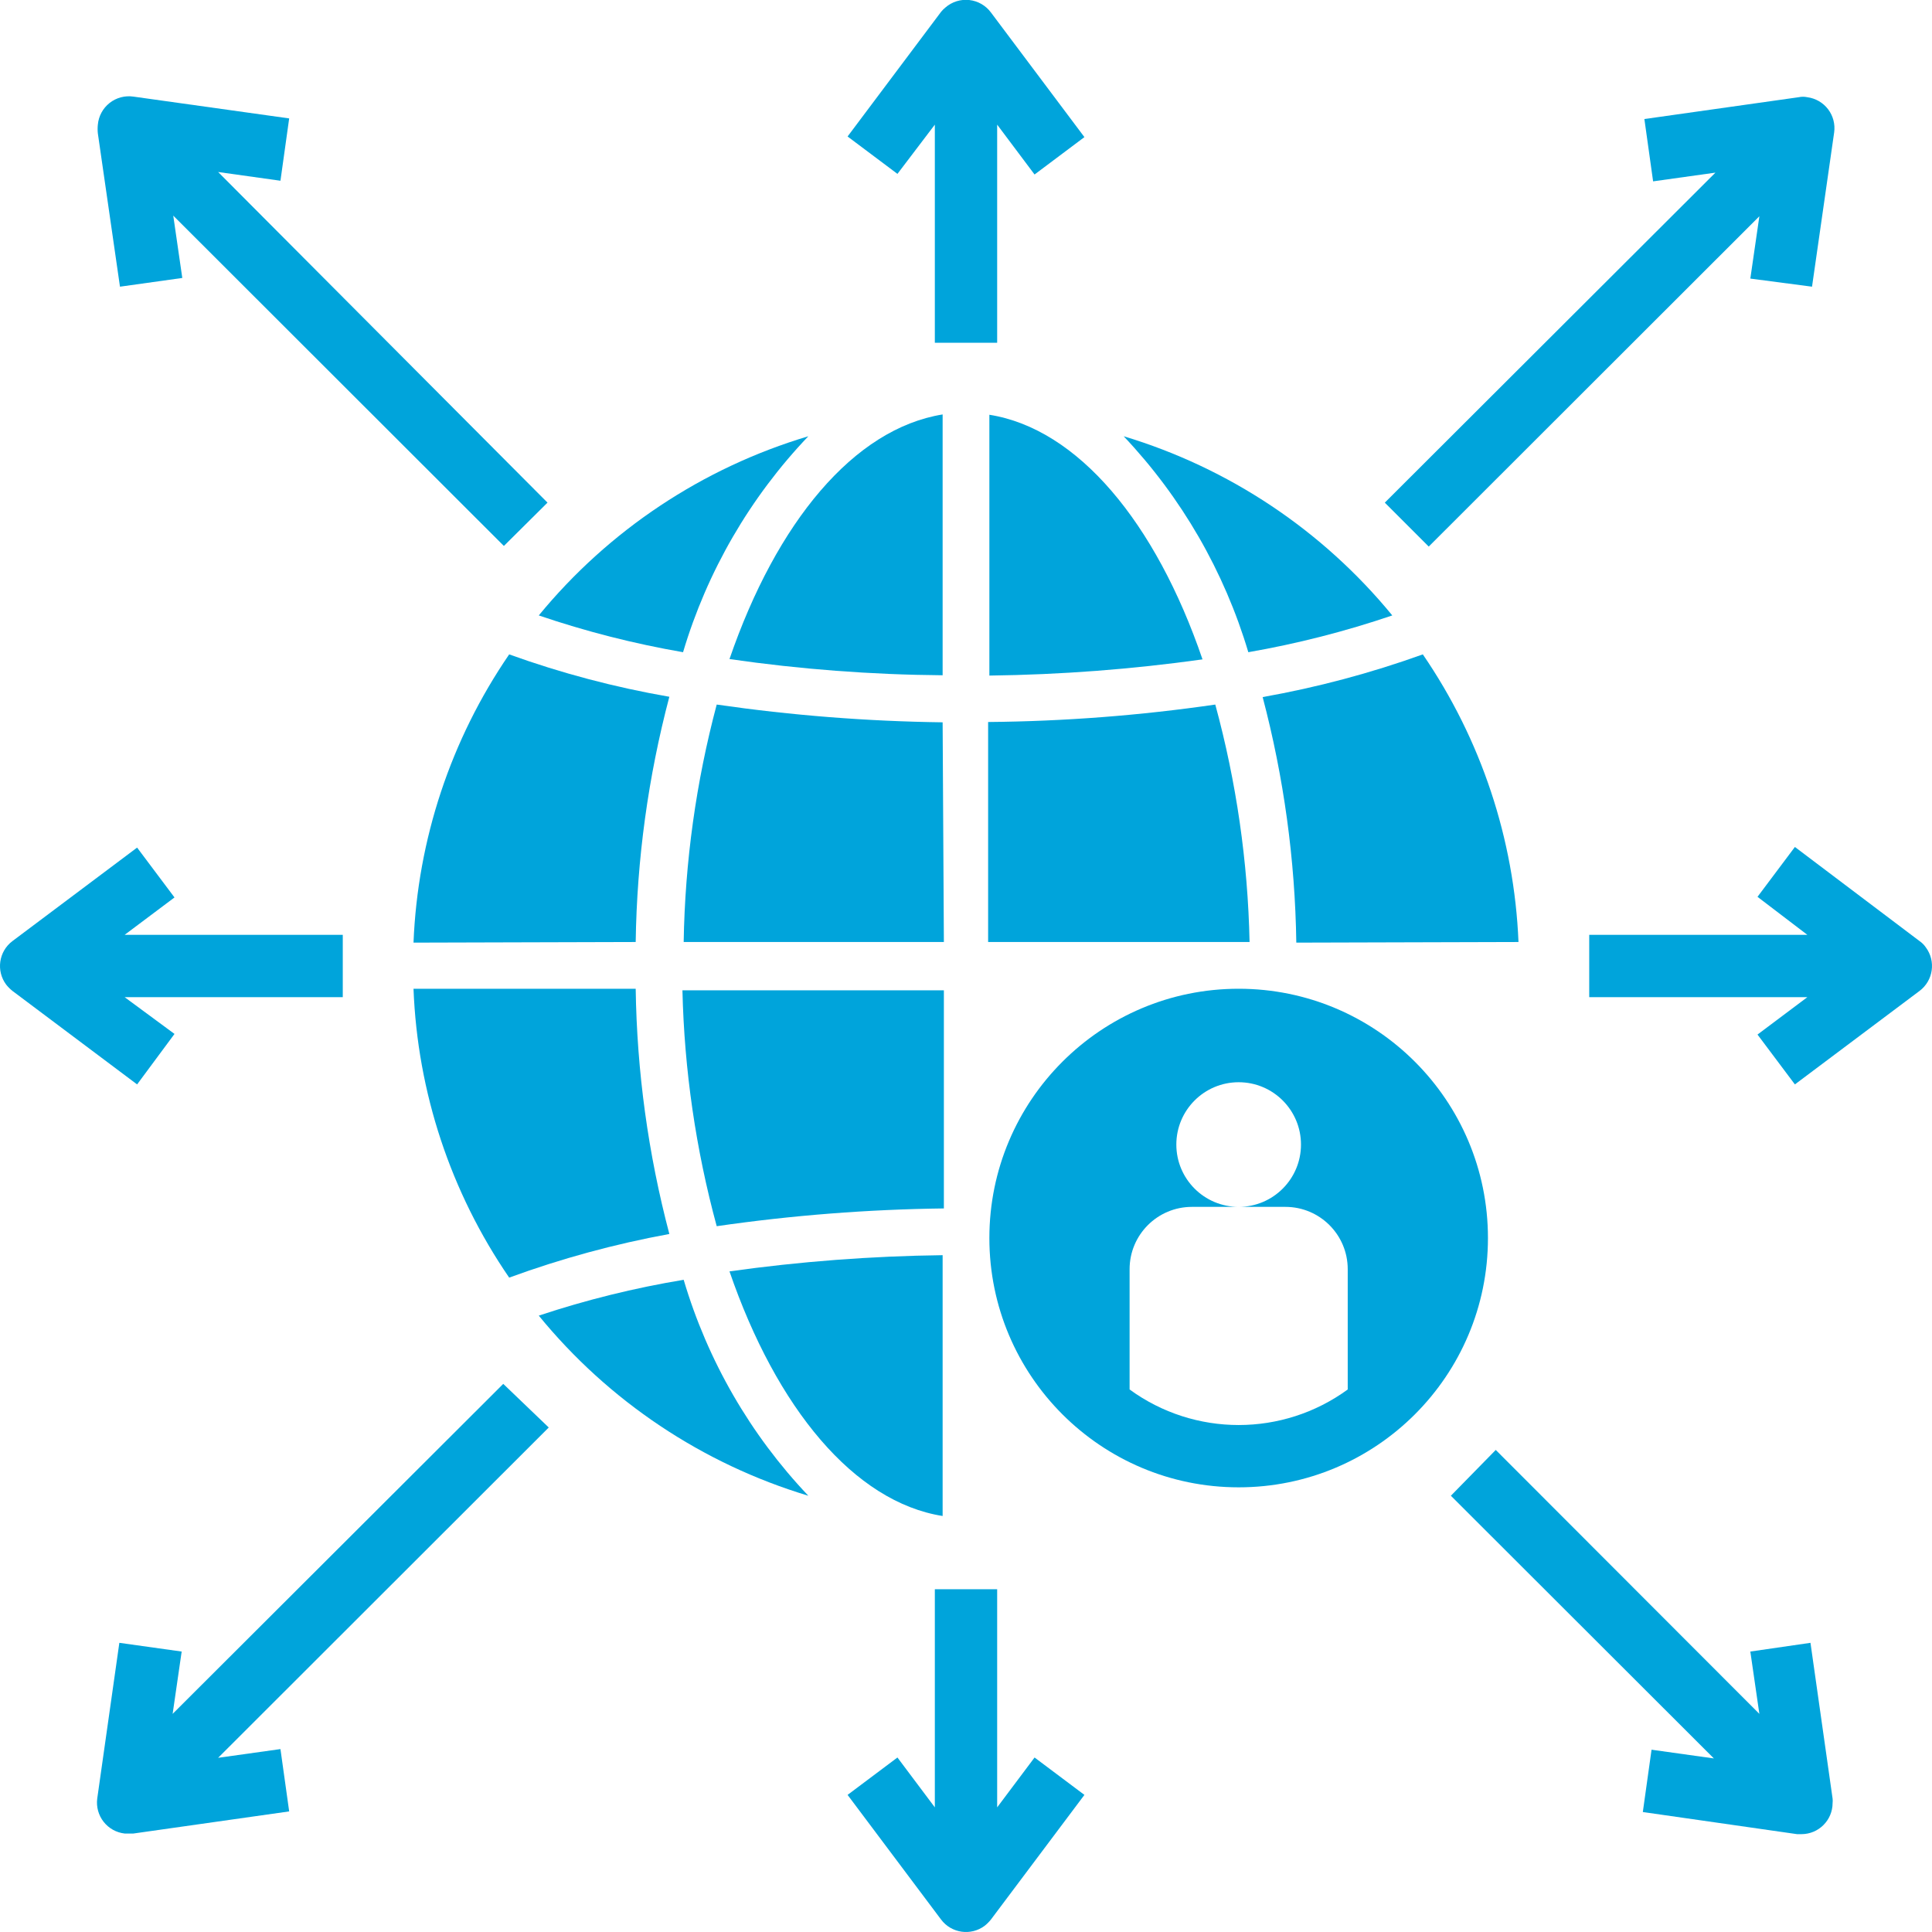
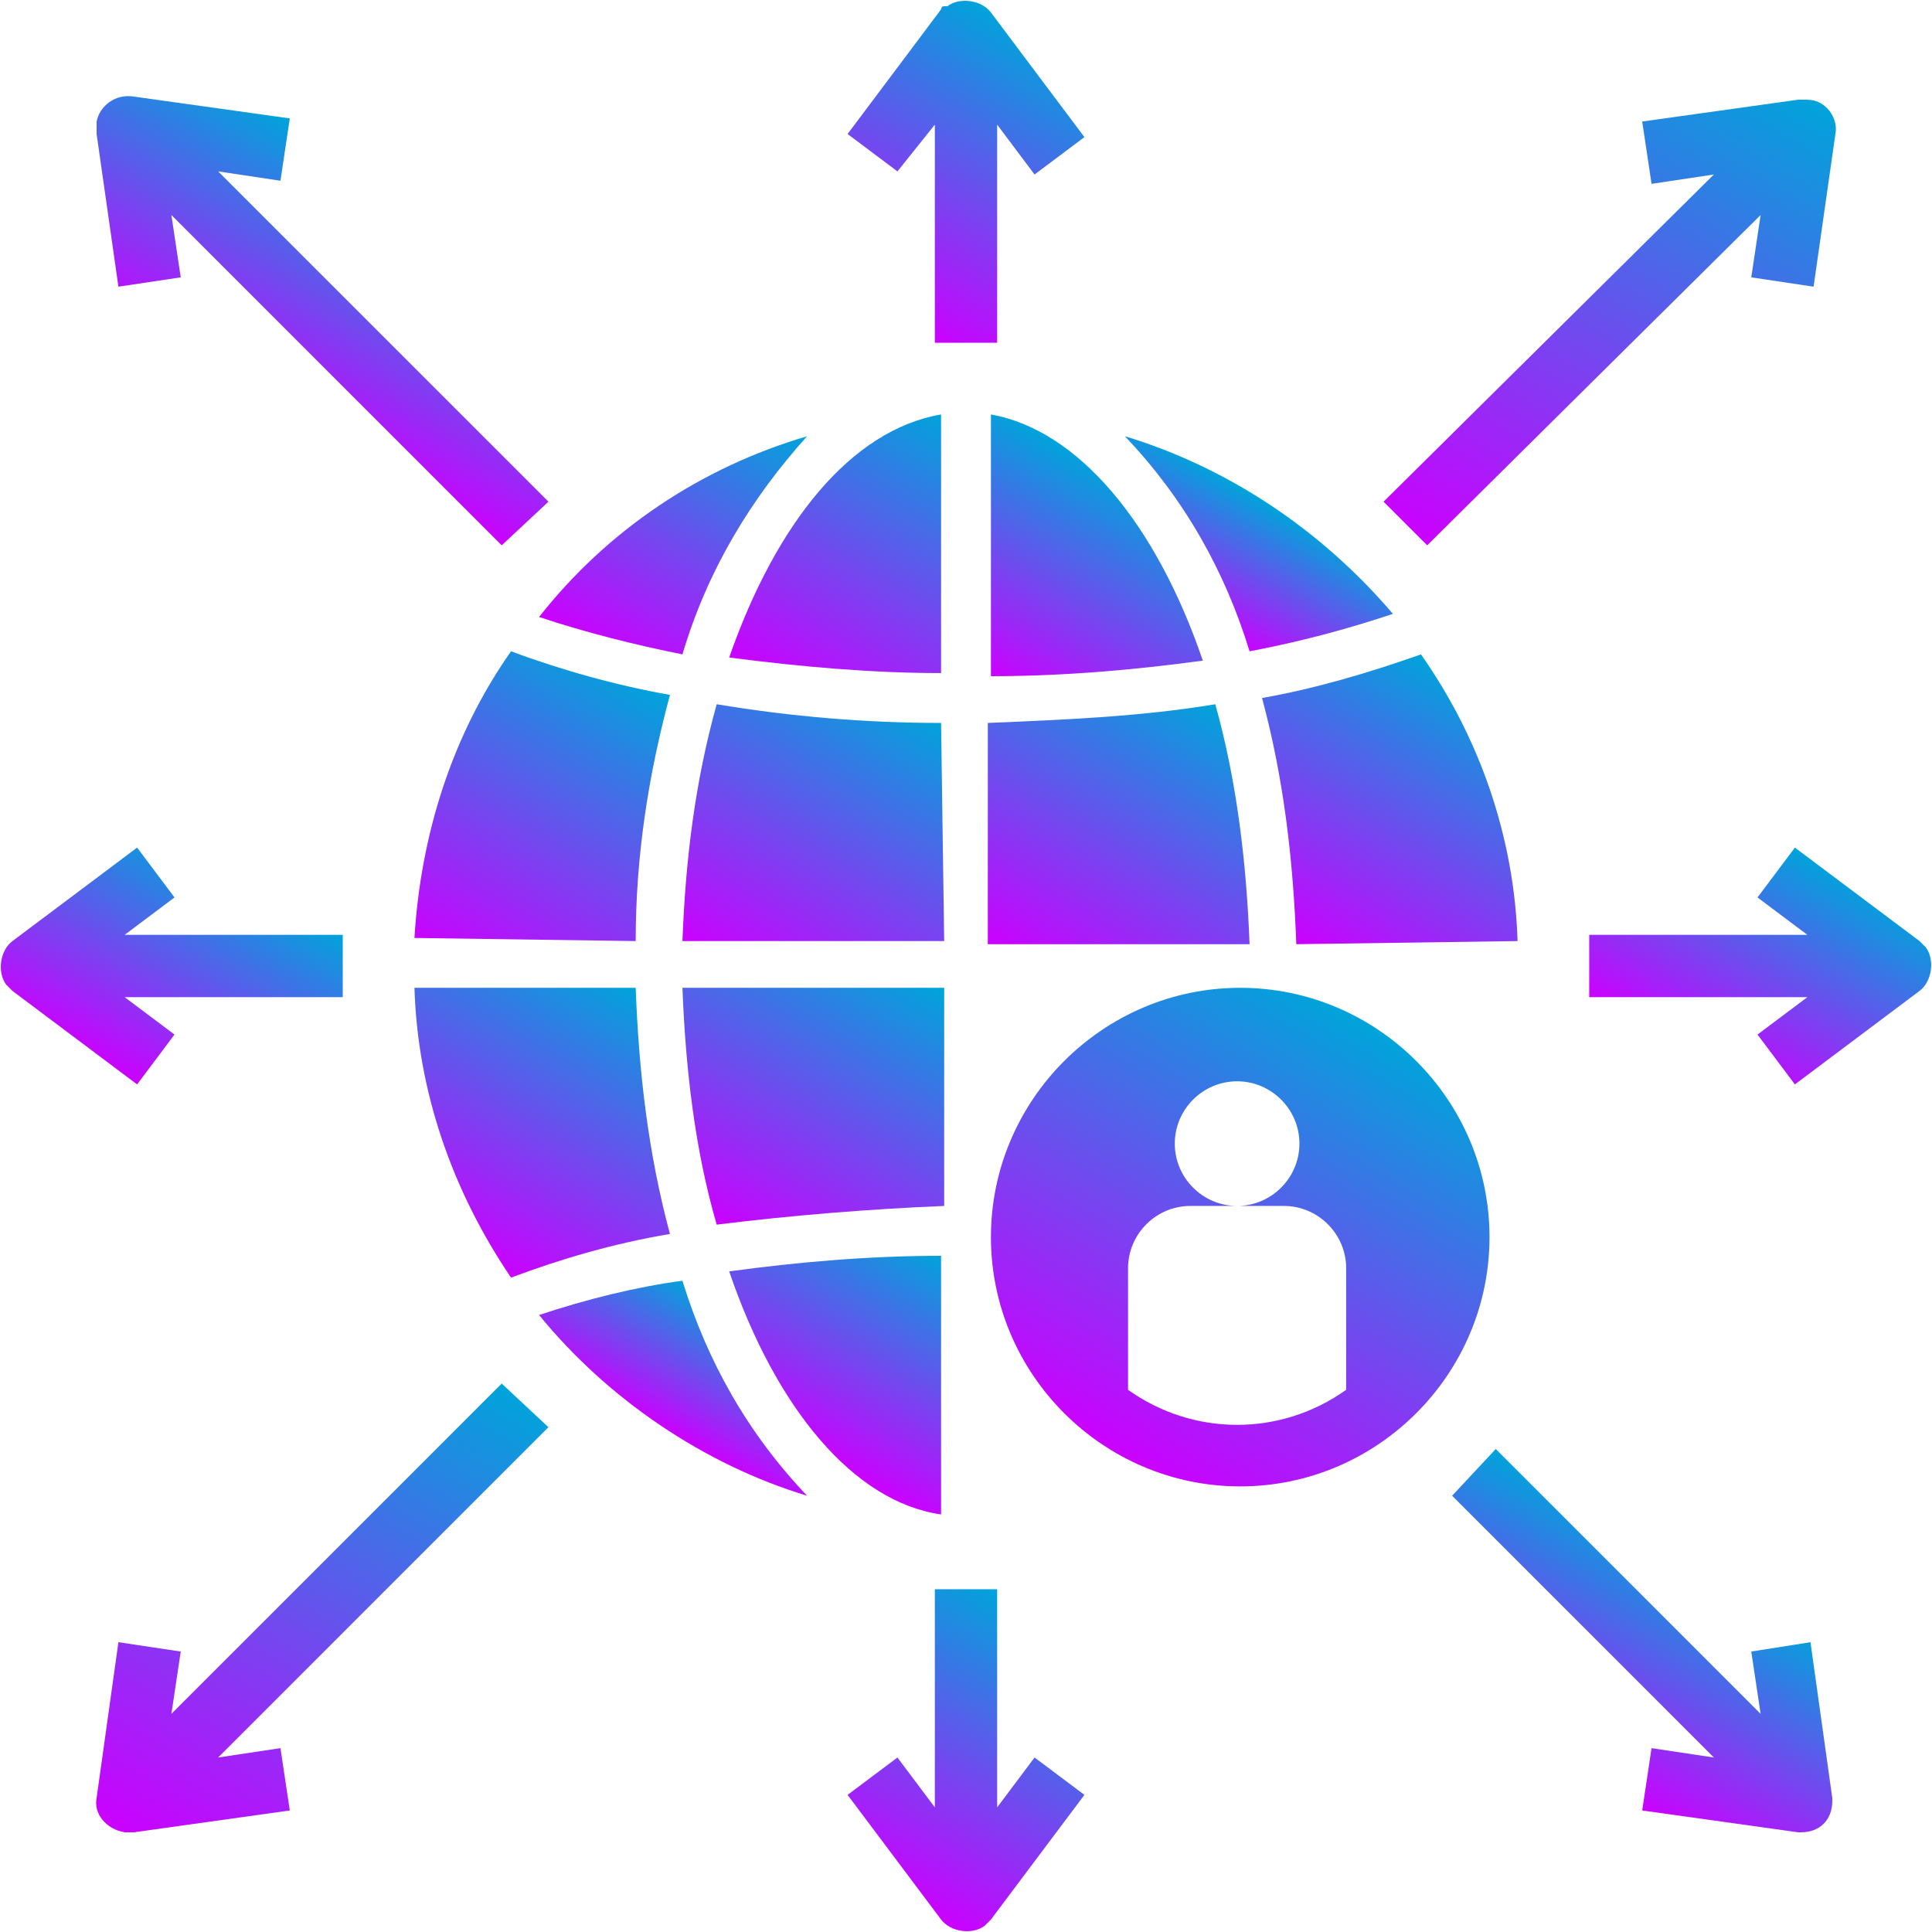
- <svg xmlns="http://www.w3.org/2000/svg" viewBox="0 0 62 61.98">
-   <defs>
-     <style>.cls-1{fill:#00a4db;}</style>
-   </defs>
-   <g id="Layer_2" data-name="Layer 2">
-     <g id="Layer_1-2" data-name="Layer 1">
-       <path class="cls-1" d="M32,4l1.2,1.6,1.6-1.2-3-4A1,1,0,0,0,30.34.24a.93.93,0,0,0-.14.14l-3,4,1.6,1.2L30,4v7h2Z" />
-       <path class="cls-1" d="M32,58V51H30v7l-1.2-1.6-1.6,1.2,3,4a1,1,0,0,0,1.4.2,1.26,1.26,0,0,0,.2-.2l3-4-1.6-1.2Z" />
-       <path class="cls-1" d="M16.15,44.41,5.54,55l.29-2-2-.28-.71,5A1,1,0,0,0,4,58.84h.28l5-.71-.28-2-2,.28,10.61-10.6Z" />
-       <path class="cls-1" d="M58.15,9.2l.71-4.95A1,1,0,0,0,58,3.12a.66.66,0,0,0-.28,0l-4.95.7.28,2,2-.28L44.44,16.13l1.41,1.41L56.46,6.94l-.29,2Z" />
-       <path class="cls-1" d="M17.57,16.13,7,5.52l2,.28.28-2-5-.7A1,1,0,0,0,3.14,4a1.31,1.31,0,0,0,0,.28L3.85,9.2l2-.28-.29-2,10.61,10.6Z" />
-       <path class="cls-1" d="M56.17,53l.29,2L48,46.53,46.56,48,55,56.43l-2-.28-.28,2,4.95.71h.14a1,1,0,0,0,1-1,.61.61,0,0,0,0-.14l-.71-5Z" />
-       <path class="cls-1" d="M57.6,27.18l-1.2,1.6L58,30H51v2h7l-1.6,1.2,1.2,1.6,4-3a1,1,0,0,0,.2-1.4.76.76,0,0,0-.2-.2Z" />
-       <path class="cls-1" d="M5.6,33.18,4,32h7V30H4l1.6-1.2-1.2-1.6-4,3a1,1,0,0,0-.2,1.4,1.26,1.26,0,0,0,.2.2l4,3Z" />
-       <path class="cls-1" d="M39.75,31.73a8,8,0,1,0,8,8A8,8,0,0,0,39.75,31.73Zm3.5,12.86a5.94,5.94,0,0,1-7,0V40.73a2,2,0,0,1,2-2h1.5a2,2,0,1,1,2-2,2,2,0,0,1-2,2h1.5a2,2,0,0,1,2,2Z" />
-       <path class="cls-1" d="M48.73,30.23A17.61,17.61,0,0,0,45.66,21a31.41,31.41,0,0,1-5.14,1.37,32.75,32.75,0,0,1,1.08,7.88Z" />
-       <path class="cls-1" d="M25.94,14a17.77,17.77,0,0,0-8.65,5.75,30.5,30.5,0,0,0,4.63,1.18A17.12,17.12,0,0,1,25.94,14Z" />
-       <path class="cls-1" d="M20.4,30.23a32.67,32.67,0,0,1,1.08-7.87A30.47,30.47,0,0,1,16.34,21a17.61,17.61,0,0,0-3.07,9.25Z" />
-       <path class="cls-1" d="M36.06,14a17.25,17.25,0,0,1,4,6.93,30.68,30.68,0,0,0,4.62-1.18A17.77,17.77,0,0,0,36.06,14Z" />
-       <path class="cls-1" d="M39,22.61a54,54,0,0,1-7.29.56v7.06H40.1A31.54,31.54,0,0,0,39,22.61Z" />
-       <path class="cls-1" d="M31.75,21.68a54,54,0,0,0,6.84-.52c-1.5-4.39-4-7.4-6.84-7.85Z" />
-       <path class="cls-1" d="M30.25,23.18A55.66,55.66,0,0,1,23,22.61a31.61,31.61,0,0,0-1.06,7.62h8.35Z" />
-       <path class="cls-1" d="M30.25,13.3c-2.85.46-5.33,3.46-6.84,7.85a50.55,50.55,0,0,0,6.84.52Z" />
-       <path class="cls-1" d="M21.48,39.6a32.67,32.67,0,0,1-1.08-7.87H13.27A17.57,17.57,0,0,0,16.34,41,31.41,31.41,0,0,1,21.48,39.6Z" />
-       <path class="cls-1" d="M23,39.35a55.66,55.66,0,0,1,7.29-.57v-7H21.9A31.68,31.68,0,0,0,23,39.35Z" />
-       <path class="cls-1" d="M30.25,40.28a54,54,0,0,0-6.84.52c1.51,4.39,4,7.4,6.84,7.85Z" />
-       <path class="cls-1" d="M17.29,42.22A17.79,17.79,0,0,0,25.94,48a17.12,17.12,0,0,1-4-6.93A30.47,30.47,0,0,0,17.29,42.22Z" />
+ <svg xmlns="http://www.w3.org/2000/svg" version="1.1" id="Layer_1" x="0px" y="0px" viewBox="0 0 62 62" style="enable-background:new 0 0 62 62;" xml:space="preserve">
+   <style type="text/css">
+ 	.st0{fill:url(#SVGID_1_);}
+ 	.st1{fill:url(#SVGID_00000127765843293921526920000015697552620374852233_);}
+ 	.st2{fill:url(#SVGID_00000000218780696672595380000014755382487944653708_);}
+ 	.st3{fill:url(#SVGID_00000052812548739492289490000002005558153790911626_);}
+ 	.st4{fill:url(#SVGID_00000083779911263902130560000000068833144837815181_);}
+ 	.st5{fill:url(#SVGID_00000096022586558787954870000017399316866361157769_);}
+ 	.st6{fill:url(#SVGID_00000069384479108264532050000006726215051611324073_);}
+ 	.st7{fill:url(#SVGID_00000155862033888511344240000007215262499454934675_);}
+ 	.st8{fill:url(#SVGID_00000000187647953173787560000014335806018254830259_);}
+ 	.st9{fill:url(#SVGID_00000116235370414822827780000013645504248659274666_);}
+ 	.st10{fill:url(#SVGID_00000052817199265115574350000005898358827495928761_);}
+ 	.st11{fill:url(#SVGID_00000098902955084471318720000006212907607990624391_);}
+ 	.st12{fill:url(#SVGID_00000056390578772590509760000017969581799360728462_);}
+ 	.st13{fill:url(#SVGID_00000047762544871848229000000016267826000503702935_);}
+ 	.st14{fill:url(#SVGID_00000163777381079613513280000011958012058073659825_);}
+ 	.st15{fill:url(#SVGID_00000064329563698627426050000008289846154404880817_);}
+ 	.st16{fill:url(#SVGID_00000101783151500839619180000017700644941011378102_);}
+ 	.st17{fill:url(#SVGID_00000044164417205302792250000003502000341862780835_);}
+ 	.st18{fill:url(#SVGID_00000154413757664353487840000002628441932979700399_);}
+ 	.st19{fill:url(#SVGID_00000116196994404364246180000011320347125653626811_);}
+ 	.st20{fill:url(#SVGID_00000002351718029129268810000006498233064605005710_);}
+ </style>
+   <g id="Layer_2_00000139287745166738876200000012570592291875162250_">
+     <g id="Layer_1-2">
+       <linearGradient id="SVGID_1_" gradientUnits="userSpaceOnUse" x1="28.267" y1="9.999" x2="33.348" y2="1.198">
+         <stop offset="0" style="stop-color:#CC00FF" />
+         <stop offset="1" style="stop-color:#00A4DB" />
+       </linearGradient>
+       <path class="st0" d="M32,4l1.2,1.6l1.6-1.2l-3-4c-0.3-0.4-1-0.5-1.4-0.2c0,0,0,0-0.1,0c-0.1,0-0.1,0.1-0.1,0.1l-3,4l1.6,1.2L30,4    v7h2V4z" />
+       <linearGradient id="SVGID_00000031894962339000029310000016547746828774491790_" gradientUnits="userSpaceOnUse" x1="28.649" y1="60.797" x2="33.729" y2="51.998">
+         <stop offset="0" style="stop-color:#CC00FF" />
+         <stop offset="1" style="stop-color:#00A4DB" />
+       </linearGradient>
+       <path style="fill:url(#SVGID_00000031894962339000029310000016547746828774491790_);" d="M32,58v-7h-2v7l-1.2-1.6l-1.6,1.2l3,4    c0.3,0.4,1,0.5,1.4,0.2c0.1-0.1,0.1-0.1,0.2-0.2l3-4l-1.6-1.2L32,58z" />
+       <linearGradient id="SVGID_00000132780894689541377320000011612453058765294770_" gradientUnits="userSpaceOnUse" x1="4.852" y1="59.429" x2="14.18" y2="43.273">
+         <stop offset="0" style="stop-color:#CC00FF" />
+         <stop offset="1" style="stop-color:#00A4DB" />
+       </linearGradient>
+       <path style="fill:url(#SVGID_00000132780894689541377320000011612453058765294770_);" d="M16.1,44.4L5.5,55l0.3-2l-2-0.3l-0.7,5    c-0.1,0.5,0.3,1,0.9,1.1c0,0,0,0,0,0h0.3l5-0.7l-0.3-2l-2,0.3l10.6-10.6L16.1,44.4z" />
+       <linearGradient id="SVGID_00000052823677717190971550000016414472750658464408_" gradientUnits="userSpaceOnUse" x1="47.823" y1="18.679" x2="57.143" y2="2.537">
+         <stop offset="0" style="stop-color:#CC00FF" />
+         <stop offset="1" style="stop-color:#00A4DB" />
+       </linearGradient>
+       <path style="fill:url(#SVGID_00000052823677717190971550000016414472750658464408_);" d="M58.2,9.2l0.7-4.9    c0.1-0.5-0.3-1.1-0.9-1.1c0,0,0,0,0,0c-0.1,0-0.2,0-0.3,0l-5,0.7l0.3,2l2-0.3L44.4,16.1l1.4,1.4L56.5,6.9l-0.3,2L58.2,9.2z" />
+       <linearGradient id="SVGID_00000062894859104806173850000015329832239649620641_" gradientUnits="userSpaceOnUse" x1="8.54" y1="13.115" x2="12.759" y2="5.809">
+         <stop offset="0" style="stop-color:#CC00FF" />
+         <stop offset="1" style="stop-color:#00A4DB" />
+       </linearGradient>
+       <path style="fill:url(#SVGID_00000062894859104806173850000015329832239649620641_);" d="M17.6,16.1L7,5.5l2,0.3l0.3-2l-5-0.7    C3.7,3,3.2,3.4,3.1,3.9c0,0,0,0,0,0.1c0,0.1,0,0.2,0,0.3l0.7,4.9l2-0.3l-0.3-2l10.6,10.6L17.6,16.1z" />
+       <linearGradient id="SVGID_00000106142674998476715740000014948240428048979390_" gradientUnits="userSpaceOnUse" x1="50.492" y1="56.863" x2="54.343" y2="50.192">
+         <stop offset="0" style="stop-color:#CC00FF" />
+         <stop offset="1" style="stop-color:#00A4DB" />
+       </linearGradient>
+       <path style="fill:url(#SVGID_00000106142674998476715740000014948240428048979390_);" d="M56.2,53l0.3,2L48,46.5L46.6,48l8.4,8.4    l-2-0.3l-0.3,2l5,0.7h0.1c0.6,0,1-0.4,1-1c0,0,0-0.1,0-0.1l-0.7-5L56.2,53z" />
+       <linearGradient id="SVGID_00000075861625458493212240000001194273097403614092_" gradientUnits="userSpaceOnUse" x1="54.534" y1="34.04" x2="58.271" y2="27.567">
+         <stop offset="0" style="stop-color:#CC00FF" />
+         <stop offset="1" style="stop-color:#00A4DB" />
+       </linearGradient>
+       <path style="fill:url(#SVGID_00000075861625458493212240000001194273097403614092_);" d="M57.6,27.2l-1.2,1.6L58,30h-7v2h7    l-1.6,1.2l1.2,1.6l4-3c0.4-0.3,0.5-1,0.2-1.4c-0.1-0.1-0.1-0.1-0.2-0.2L57.6,27.2z" />
+       <linearGradient id="SVGID_00000123408364065505752130000018011952718757081525_" gradientUnits="userSpaceOnUse" x1="3.738" y1="34.418" x2="7.466" y2="27.96">
+         <stop offset="0" style="stop-color:#CC00FF" />
+         <stop offset="1" style="stop-color:#00A4DB" />
+       </linearGradient>
+       <path style="fill:url(#SVGID_00000123408364065505752130000018011952718757081525_);" d="M5.6,33.2L4,32h7v-2H4l1.6-1.2l-1.2-1.6    l-4,3c-0.4,0.3-0.5,1-0.2,1.4c0.1,0.1,0.1,0.1,0.2,0.2l4,3L5.6,33.2z" />
+       <linearGradient id="SVGID_00000178900027481216384980000016951094983494659757_" gradientUnits="userSpaceOnUse" x1="35.749" y1="46.659" x2="43.751" y2="32.801">
+         <stop offset="0" style="stop-color:#CC00FF" />
+         <stop offset="1" style="stop-color:#00A4DB" />
+       </linearGradient>
+       <path style="fill:url(#SVGID_00000178900027481216384980000016951094983494659757_);" d="M39.8,31.7c-4.4,0-8,3.6-8,8s3.6,8,8,8    s8-3.6,8-8S44.2,31.7,39.8,31.7z M43.2,44.6c-2.1,1.5-4.9,1.5-7,0v-3.9c0-1.1,0.9-2,2-2h1.5c-1.1,0-2-0.9-2-2s0.9-2,2-2s2,0.9,2,2    s-0.9,2-2,2h1.5c1.1,0,2,0.9,2,2V44.6z" />
+       <linearGradient id="SVGID_00000060019715981892816020000010713617323554478763_" gradientUnits="userSpaceOnUse" x1="42.158" y1="30.572" x2="47.179" y2="21.877">
+         <stop offset="0" style="stop-color:#CC00FF" />
+         <stop offset="1" style="stop-color:#00A4DB" />
+       </linearGradient>
+       <path style="fill:url(#SVGID_00000060019715981892816020000010713617323554478763_);" d="M48.7,30.2c-0.1-3.3-1.2-6.5-3.1-9.2    c-1.7,0.6-3.4,1.1-5.1,1.4c0.7,2.6,1,5.2,1.1,7.9L48.7,30.2z" />
+       <linearGradient id="SVGID_00000138547845786289216240000011143404057575985034_" gradientUnits="userSpaceOnUse" x1="19.289" y1="20.904" x2="23.941" y2="12.846">
+         <stop offset="0" style="stop-color:#CC00FF" />
+         <stop offset="1" style="stop-color:#00A4DB" />
+       </linearGradient>
+       <path style="fill:url(#SVGID_00000138547845786289216240000011143404057575985034_);" d="M25.9,14c-3.4,1-6.4,3-8.6,5.8    c1.5,0.5,3.1,0.9,4.6,1.2C22.7,18.3,24.1,16,25.9,14z" />
+       <linearGradient id="SVGID_00000067945855619875184380000012478528978290582443_" gradientUnits="userSpaceOnUse" x1="15.065" y1="31.287" x2="20.534" y2="21.814">
+         <stop offset="0" style="stop-color:#CC00FF" />
+         <stop offset="1" style="stop-color:#00A4DB" />
+       </linearGradient>
+       <path style="fill:url(#SVGID_00000067945855619875184380000012478528978290582443_);" d="M20.4,30.2c0-2.7,0.4-5.3,1.1-7.9    c-1.7-0.3-3.5-0.8-5.1-1.4c-1.9,2.7-2.9,5.9-3.1,9.2L20.4,30.2z" />
+       <linearGradient id="SVGID_00000095321380007073437260000013558285569500671674_" gradientUnits="userSpaceOnUse" x1="38.537" y1="20.05" x2="40.774" y2="16.176">
+         <stop offset="0" style="stop-color:#CC00FF" />
+         <stop offset="1" style="stop-color:#00A4DB" />
+       </linearGradient>
+       <path style="fill:url(#SVGID_00000095321380007073437260000013558285569500671674_);" d="M36.1,14c1.9,2,3.2,4.3,4,6.9    c1.6-0.3,3.1-0.7,4.6-1.2C42.4,17,39.4,15,36.1,14z" />
+       <linearGradient id="SVGID_00000074416459818433914400000001642273763760653465_" gradientUnits="userSpaceOnUse" x1="33.328" y1="31.164" x2="38.45" y2="22.292">
+         <stop offset="0" style="stop-color:#CC00FF" />
+         <stop offset="1" style="stop-color:#00A4DB" />
+       </linearGradient>
+       <path style="fill:url(#SVGID_00000074416459818433914400000001642273763760653465_);" d="M39,22.6c-2.4,0.4-4.9,0.5-7.3,0.6v7.1    h8.4C40,27.7,39.7,25.1,39,22.6z" />
+       <linearGradient id="SVGID_00000029753060788223554300000007163682167463508405_" gradientUnits="userSpaceOnUse" x1="32.39" y1="22.05" x2="36.185" y2="15.477">
+         <stop offset="0" style="stop-color:#CC00FF" />
+         <stop offset="1" style="stop-color:#00A4DB" />
+       </linearGradient>
+       <path style="fill:url(#SVGID_00000029753060788223554300000007163682167463508405_);" d="M31.8,21.7c2.3,0,4.6-0.2,6.8-0.5    c-1.5-4.4-4-7.4-6.8-7.9V21.7z" />
+       <linearGradient id="SVGID_00000151524500535813676740000009475782255049001856_" gradientUnits="userSpaceOnUse" x1="23.819" y1="31.315" x2="28.949" y2="22.429">
+         <stop offset="0" style="stop-color:#CC00FF" />
+         <stop offset="1" style="stop-color:#00A4DB" />
+       </linearGradient>
+       <path style="fill:url(#SVGID_00000151524500535813676740000009475782255049001856_);" d="M30.2,23.2c-2.4,0-4.8-0.2-7.2-0.6    c-0.7,2.5-1,5-1.1,7.6h8.4L30.2,23.2z" />
+       <linearGradient id="SVGID_00000106827209606714074490000003460685193929263496_" gradientUnits="userSpaceOnUse" x1="25.922" y1="22.6" x2="31.031" y2="13.751">
+         <stop offset="0" style="stop-color:#CC00FF" />
+         <stop offset="1" style="stop-color:#00A4DB" />
+       </linearGradient>
+       <path style="fill:url(#SVGID_00000106827209606714074490000003460685193929263496_);" d="M30.2,13.3c-2.9,0.5-5.3,3.5-6.8,7.8    c2.3,0.3,4.6,0.5,6.8,0.5V13.3z" />
+       <linearGradient id="SVGID_00000151516055174536197280000015462840429964623750_" gradientUnits="userSpaceOnUse" x1="14.806" y1="40.114" x2="19.835" y2="31.404">
+         <stop offset="0" style="stop-color:#CC00FF" />
+         <stop offset="1" style="stop-color:#00A4DB" />
+       </linearGradient>
+       <path style="fill:url(#SVGID_00000151516055174536197280000015462840429964623750_);" d="M21.5,39.6c-0.7-2.6-1-5.2-1.1-7.9h-7.1    c0.1,3.3,1.2,6.5,3.1,9.3C18,40.4,19.7,39.9,21.5,39.6z" />
+       <linearGradient id="SVGID_00000046321763560985422600000007969483525027708072_" gradientUnits="userSpaceOnUse" x1="23.559" y1="39.673" x2="28.659" y2="30.838">
+         <stop offset="0" style="stop-color:#CC00FF" />
+         <stop offset="1" style="stop-color:#00A4DB" />
+       </linearGradient>
+       <path style="fill:url(#SVGID_00000046321763560985422600000007969483525027708072_);" d="M23,39.3c2.4-0.3,4.9-0.5,7.3-0.6v-7    h-8.4C22,34.3,22.3,36.9,23,39.3z" />
+       <linearGradient id="SVGID_00000147219214877644910670000014091138816914669452_" gradientUnits="userSpaceOnUse" x1="25.815" y1="46.483" x2="29.61" y2="39.91">
+         <stop offset="0" style="stop-color:#CC00FF" />
+         <stop offset="1" style="stop-color:#00A4DB" />
+       </linearGradient>
+       <path style="fill:url(#SVGID_00000147219214877644910670000014091138816914669452_);" d="M30.2,40.3c-2.3,0-4.6,0.2-6.8,0.5    c1.5,4.4,4,7.4,6.8,7.8V40.3z" />
+       <linearGradient id="SVGID_00000010272978521194550680000013562967499061683342_" gradientUnits="userSpaceOnUse" x1="21.208" y1="45.815" x2="23.446" y2="41.939">
+         <stop offset="0" style="stop-color:#CC00FF" />
+         <stop offset="1" style="stop-color:#00A4DB" />
+       </linearGradient>
+       <path style="fill:url(#SVGID_00000010272978521194550680000013562967499061683342_);" d="M17.3,42.2c2.2,2.7,5.3,4.8,8.6,5.8    c-1.9-2-3.2-4.3-4-6.9C20.4,41.3,18.8,41.7,17.3,42.2z" />
    </g>
  </g>
</svg>
